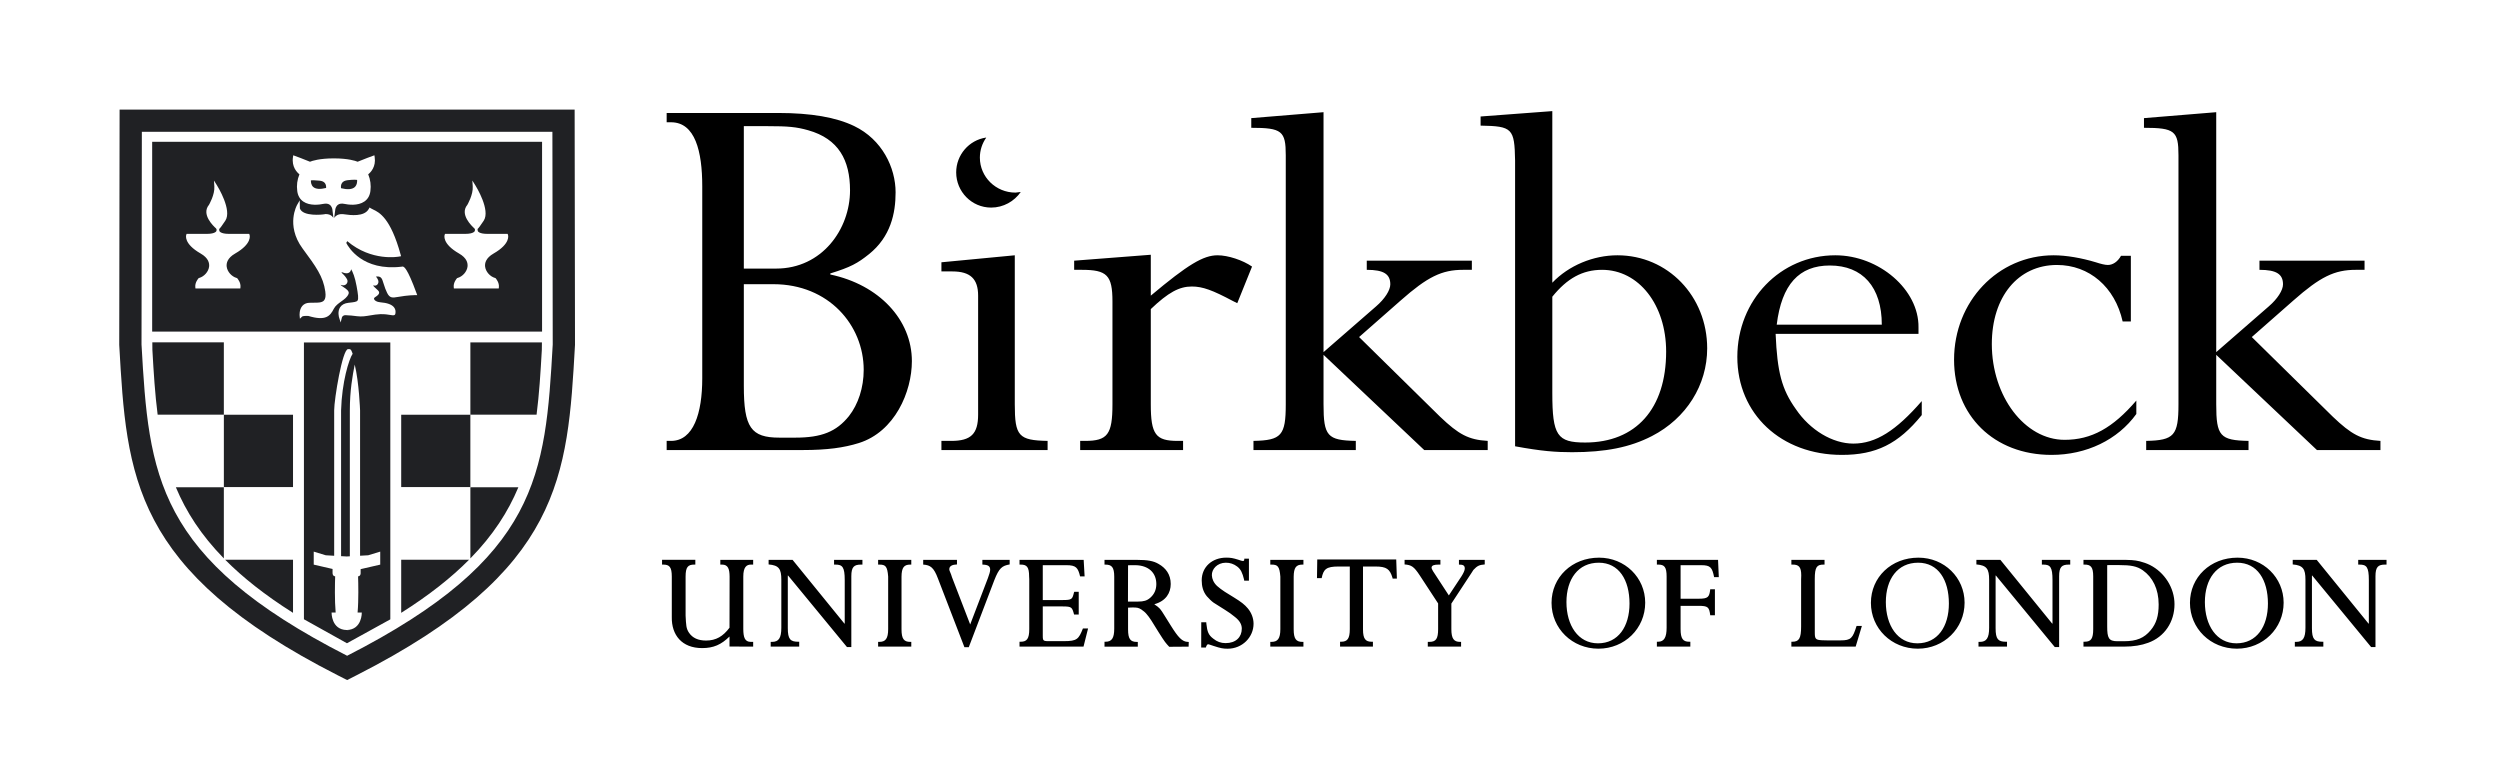
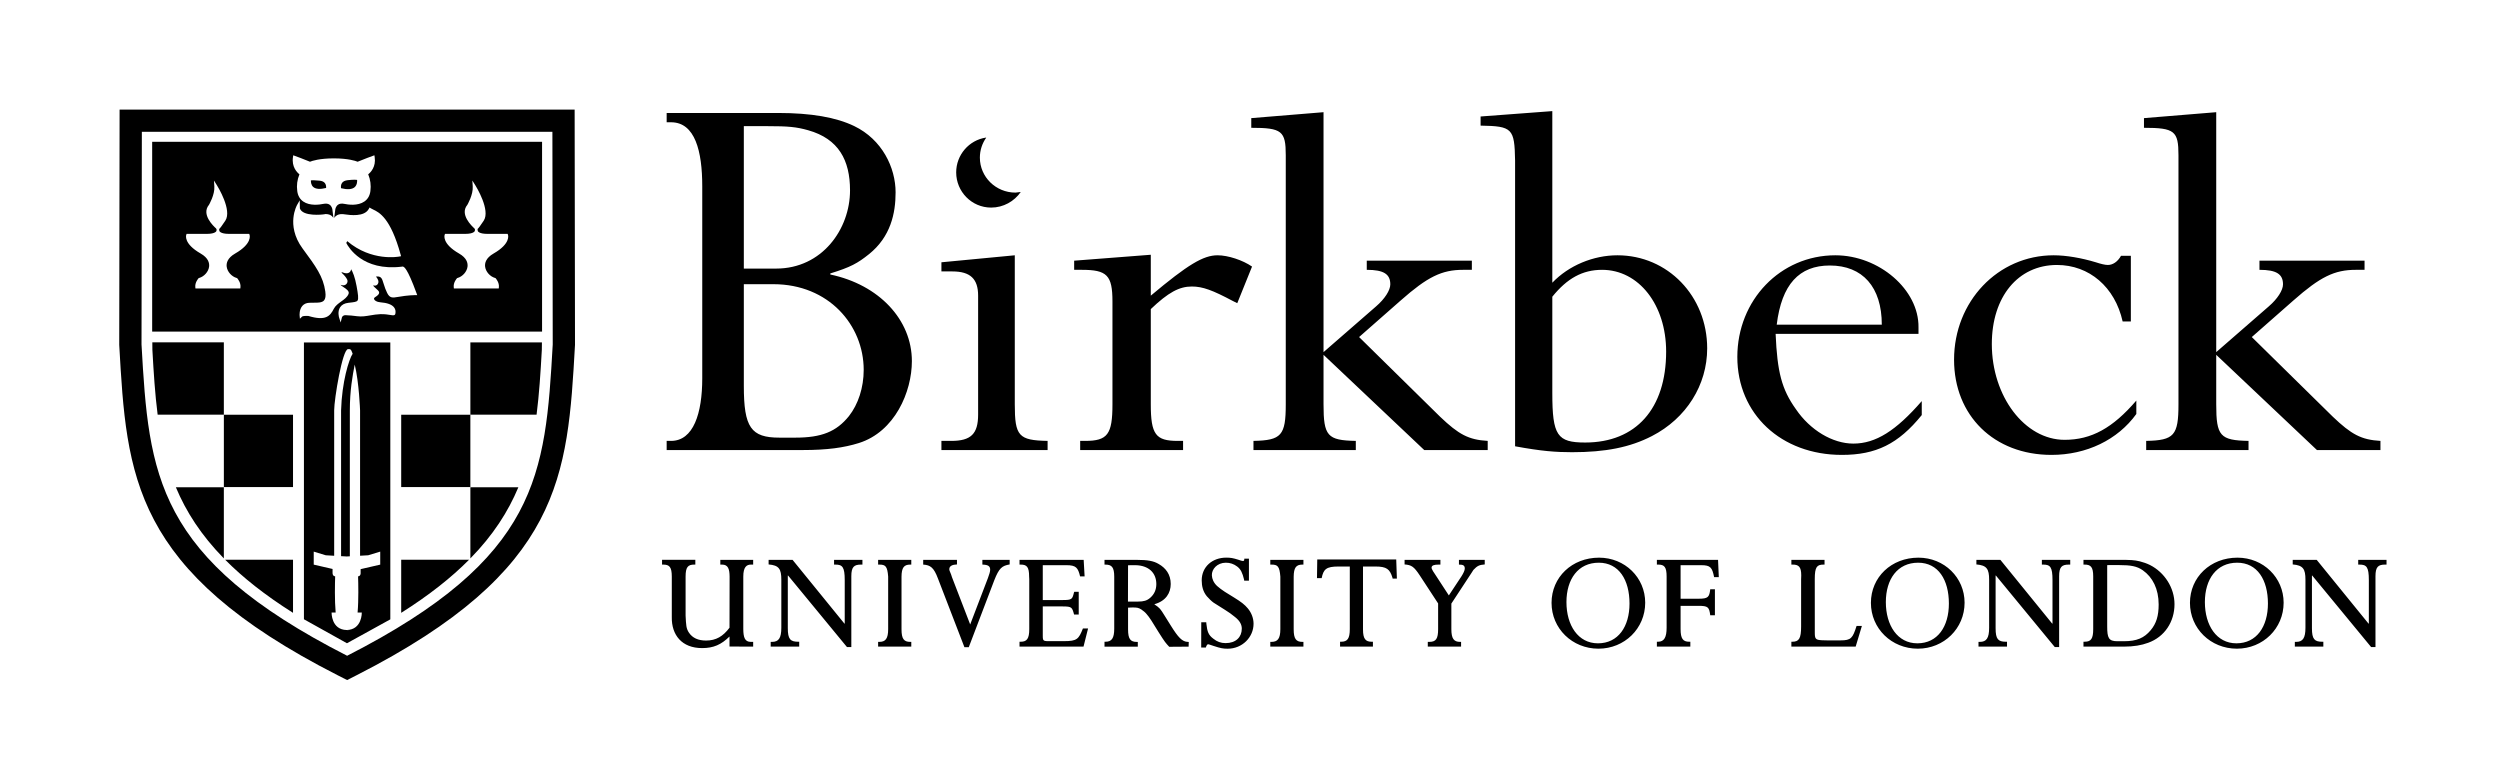
<svg xmlns="http://www.w3.org/2000/svg" viewBox="42 23 173 53" version="1.1" id="svg3">
  <defs id="defs3" />
  <path id="path1" d="M 149.42 30.689 L 144.457 31.061 L 144.457 31.693 C 146.654 31.731 146.806 31.88 146.844 34.113 L 146.844 53.883 C 148.662 54.218 149.647 54.293 150.783 54.293 C 153.093 54.293 154.798 53.958 156.312 53.176 C 158.699 51.947 160.137 49.639 160.137 47.107 C 160.137 43.496 157.41 40.666 153.926 40.666 C 152.259 40.666 150.556 41.373 149.42 42.564 L 149.42 30.689 z M 133.588 30.764 L 128.588 31.174 L 128.588 31.844 C 130.709 31.844 130.975 32.067 130.975 33.742 L 130.975 50.979 C 130.975 53.138 130.672 53.472 128.74 53.51 L 128.74 54.143 L 135.822 54.143 L 135.822 53.51 C 133.853 53.472 133.588 53.175 133.588 50.979 L 133.588 47.553 L 140.557 54.143 L 144.949 54.143 L 144.949 53.51 C 143.624 53.435 142.942 53.065 141.654 51.836 L 136.049 46.324 L 138.928 43.793 C 140.784 42.155 141.769 41.672 143.246 41.672 L 143.852 41.672 L 143.852 41.039 L 136.58 41.039 L 136.58 41.672 C 137.754 41.672 138.209 41.969 138.209 42.676 C 138.209 43.085 137.828 43.682 137.223 44.203 L 133.588 47.367 L 133.588 30.764 z M 195.363 30.764 L 190.363 31.174 L 190.363 31.844 C 192.484 31.844 192.75 32.067 192.75 33.742 L 192.75 50.979 C 192.75 53.138 192.447 53.472 190.516 53.51 L 190.516 54.143 L 197.598 54.143 L 197.598 53.51 C 195.628 53.472 195.363 53.175 195.363 50.979 L 195.363 47.553 L 202.332 54.143 L 206.727 54.143 L 206.727 53.51 C 205.401 53.435 204.717 53.065 203.43 51.836 L 197.824 46.324 L 200.703 43.793 C 202.559 42.155 203.545 41.672 205.021 41.672 L 205.627 41.672 L 205.627 41.039 L 198.355 41.039 L 198.355 41.672 C 199.529 41.672 199.984 41.969 199.984 42.676 C 199.984 43.085 199.604 43.682 198.998 44.203 L 195.363 47.367 L 195.363 30.764 z M 88.133 30.818 L 88.133 31.461 L 88.436 31.461 C 90.104 31.461 90.596 33.471 90.596 35.891 L 90.596 49.182 C 90.596 51.602 89.988 53.51 88.436 53.51 L 88.133 53.51 L 88.133 54.143 L 97.564 54.143 C 99.231 54.143 100.401 53.982 101.428 53.66 C 103.924 52.878 105.102 50.112 105.102 47.99 C 105.102 45.124 102.828 42.704 99.457 41.996 L 99.457 41.922 C 100.862 41.489 101.351 41.217 102.137 40.586 C 103.634 39.382 103.975 37.764 103.975 36.312 C 103.975 34.6 103.045 32.655 101.109 31.723 C 99.861 31.121 98.132 30.818 95.859 30.818 L 88.133 30.818 z M 93.473 31.73 L 95.102 31.73 C 96.541 31.73 97.104 31.781 97.922 32.012 C 100.036 32.607 100.822 34.089 100.822 36.174 C 100.822 38.854 98.89 41.586 95.709 41.586 L 93.473 41.586 L 93.473 31.73 z M 110.229 32.521 C 109.053 32.697 108.168 33.722 108.168 34.93 C 108.168 36.258 109.237 37.365 110.588 37.365 C 111.432 37.365 112.188 36.933 112.637 36.285 L 112.27 36.328 C 110.91 36.328 109.807 35.245 109.807 33.908 C 109.807 33.395 109.969 32.919 110.246 32.527 L 110.229 32.521 z M 121.635 40.629 L 116.332 41.039 L 116.332 41.672 L 116.861 41.672 C 118.604 41.672 118.982 42.043 118.982 43.867 L 118.982 50.979 C 118.982 53.063 118.643 53.51 117.09 53.51 L 116.748 53.51 L 116.748 54.143 L 123.869 54.143 L 123.869 53.51 L 123.49 53.51 C 121.975 53.51 121.635 53.063 121.635 50.979 L 121.635 44.389 C 122.847 43.235 123.603 42.826 124.475 42.826 C 125.232 42.826 125.915 43.086 127.316 43.83 L 127.619 43.98 L 128.641 41.447 C 127.997 41.001 126.976 40.666 126.256 40.666 C 125.271 40.666 124.21 41.3 121.635 43.459 L 121.635 40.629 z M 112.223 40.666 L 107.146 41.15 L 107.146 41.783 L 107.904 41.783 C 109.154 41.783 109.686 42.305 109.686 43.459 L 109.686 51.686 C 109.686 53.026 109.192 53.51 107.828 53.51 L 107.146 53.51 L 107.146 54.143 L 114.494 54.143 L 114.494 53.51 C 112.487 53.473 112.223 53.175 112.223 50.979 L 112.223 40.666 z M 169.002 40.666 C 165.214 40.666 162.223 43.757 162.223 47.703 C 162.223 51.649 165.253 54.479 169.457 54.479 C 171.805 54.479 173.357 53.733 174.986 51.723 L 174.986 50.756 C 173.206 52.803 171.805 53.697 170.252 53.697 C 168.813 53.697 167.26 52.766 166.275 51.314 C 165.291 49.937 164.987 48.745 164.873 46.102 L 174.76 46.102 L 174.76 45.654 C 174.798 43.048 172.032 40.666 169.002 40.666 z M 184.113 40.666 C 180.25 40.666 177.221 43.868 177.221 47.889 C 177.221 51.76 179.986 54.479 183.963 54.479 C 186.387 54.479 188.546 53.435 189.834 51.648 L 189.834 50.719 C 188.205 52.617 186.727 53.436 184.871 53.436 C 182.106 53.436 179.834 50.42 179.834 46.809 C 179.834 43.532 181.652 41.336 184.342 41.336 C 186.576 41.336 188.356 42.863 188.887 45.246 L 189.455 45.246 L 189.455 40.703 L 188.773 40.703 C 188.546 41.113 188.204 41.336 187.863 41.336 C 187.674 41.336 187.372 41.262 187.031 41.15 C 186.047 40.852 184.984 40.666 184.113 40.666 z M 168.623 41.373 C 170.895 41.373 172.221 42.863 172.221 45.469 L 164.949 45.469 C 165.29 42.677 166.502 41.373 168.623 41.373 z M 152.865 41.672 C 155.403 41.672 157.297 44.091 157.297 47.33 C 157.297 51.276 155.214 53.623 151.691 53.623 C 149.76 53.623 149.42 53.138 149.42 50.197 L 149.42 43.533 C 150.442 42.267 151.502 41.672 152.865 41.672 z M 93.473 42.666 L 95.52 42.666 C 99.345 42.666 101.768 45.504 101.768 48.594 C 101.768 49.822 101.39 50.976 100.746 51.795 C 99.875 52.875 98.851 53.285 97.033 53.285 L 95.936 53.285 C 93.966 53.285 93.473 52.578 93.473 49.711 L 93.473 42.666 z M 126.854 61.588 C 125.9 61.588 125.158 62.215 125.158 63.162 C 125.159 63.57 125.253 63.944 125.512 64.26 C 125.646 64.413 125.833 64.601 125.979 64.703 C 126.113 64.795 126.378 64.953 126.762 65.197 C 127.01 65.35 127.249 65.518 127.467 65.701 C 127.83 65.987 127.932 66.257 127.932 66.502 C 127.932 67.088 127.524 67.504 126.809 67.504 C 126.487 67.504 126.214 67.403 125.965 67.199 C 125.623 66.945 125.542 66.714 125.482 66.174 L 125.473 66.062 L 125.127 66.062 L 125.123 67.809 L 125.443 67.809 C 125.495 67.656 125.537 67.582 125.607 67.582 C 125.649 67.582 125.733 67.619 125.973 67.697 C 126.47 67.859 126.634 67.891 126.955 67.891 C 127.965 67.891 128.748 67.093 128.746 66.162 C 128.745 65.795 128.612 65.416 128.35 65.102 C 128.124 64.832 127.883 64.649 127.406 64.354 C 127.085 64.16 126.893 64.035 126.758 63.953 C 126.571 63.831 126.368 63.683 126.223 63.551 C 125.984 63.327 125.871 63.06 125.861 62.811 C 125.845 62.389 126.222 61.946 126.82 61.939 C 127.121 61.936 127.381 62.028 127.609 62.201 C 127.868 62.395 127.974 62.641 128.088 63.1 L 128.098 63.182 L 128.426 63.182 L 128.426 61.66 L 128.105 61.66 C 128.105 61.68 128.105 61.691 128.105 61.701 C 128.106 61.779 128.08 61.828 128.002 61.82 C 127.937 61.813 127.889 61.802 127.682 61.73 C 127.329 61.618 127.154 61.588 126.854 61.588 z M 152.656 61.59 C 150.783 61.59 149.367 62.94 149.367 64.719 C 149.367 66.487 150.793 67.889 152.613 67.889 C 154.423 67.889 155.848 66.486 155.848 64.707 C 155.848 62.97 154.444 61.59 152.656 61.59 z M 174.756 61.59 C 172.883 61.59 171.467 62.94 171.467 64.719 C 171.467 66.487 172.893 67.889 174.713 67.889 C 176.522 67.889 177.949 66.486 177.949 64.707 C 177.949 62.97 176.544 61.59 174.756 61.59 z M 196.834 61.59 C 194.961 61.59 193.545 62.94 193.545 64.719 C 193.545 66.487 194.971 67.889 196.791 67.889 C 198.601 67.889 200.027 66.486 200.027 64.707 C 200.027 62.97 198.622 61.59 196.834 61.59 z M 133.154 61.713 L 133.135 63.008 L 133.459 63.008 C 133.583 62.386 133.784 62.203 134.613 62.203 L 135.406 62.203 L 135.406 66.535 C 135.406 67.197 135.24 67.408 134.805 67.408 L 134.732 67.408 L 134.732 67.746 L 137.006 67.746 L 137.006 67.408 L 136.912 67.408 C 136.498 67.408 136.32 67.208 136.32 66.566 L 136.32 62.203 L 137.186 62.203 C 137.953 62.203 138.175 62.387 138.352 62.957 L 138.371 63.039 L 138.664 63.039 L 138.619 61.713 L 133.154 61.713 z M 87.814 61.738 L 87.814 62.07 L 87.896 62.07 C 88.321 62.07 88.488 62.236 88.488 62.898 L 88.488 65.699 C 88.465 66.936 89.178 67.848 90.588 67.848 C 91.376 67.848 91.91 67.61 92.482 67.047 L 92.482 67.74 L 94.119 67.746 L 94.119 67.418 L 93.957 67.418 C 93.532 67.418 93.442 67.093 93.436 66.535 L 93.436 62.898 C 93.436 62.236 93.666 62.072 93.957 62.07 L 94.119 62.07 L 94.119 61.742 L 91.846 61.742 L 91.846 62.07 L 91.967 62.07 C 92.392 62.07 92.482 62.387 92.488 62.898 L 92.488 63.082 L 92.482 66.438 C 92.032 67.037 91.552 67.326 90.857 67.326 C 90.318 67.326 89.927 67.149 89.682 66.791 C 89.478 66.494 89.478 66.253 89.443 65.598 L 89.443 62.898 C 89.443 62.236 89.609 62.07 90.045 62.07 L 90.117 62.07 L 90.117 61.738 L 87.814 61.738 z M 95.188 61.742 L 95.188 62.059 C 95.906 62.118 96.068 62.373 96.068 63.117 L 96.068 66.443 C 96.068 67.157 95.882 67.418 95.426 67.418 L 95.332 67.418 L 95.332 67.746 L 97.305 67.746 L 97.305 67.408 L 97.223 67.408 C 96.694 67.408 96.516 67.229 96.516 66.475 L 96.516 62.828 L 96.537 62.828 L 100.611 67.777 L 100.912 67.777 L 100.912 62.877 C 100.912 62.225 101.099 62.07 101.586 62.07 L 101.68 62.07 L 101.68 61.742 L 99.717 61.742 L 99.717 62.07 L 99.811 62.07 C 100.298 62.07 100.455 62.236 100.455 63.143 L 100.455 66.154 L 100.434 66.154 L 96.846 61.742 L 95.188 61.742 z M 102.766 61.742 L 102.766 62.07 L 102.85 62.07 C 103.275 62.07 103.406 62.184 103.461 62.898 L 103.461 66.535 C 103.461 67.197 103.275 67.418 102.85 67.418 L 102.766 67.418 L 102.766 67.746 L 105.061 67.746 L 105.061 67.418 L 104.986 67.418 C 104.551 67.418 104.385 67.209 104.385 66.547 L 104.385 62.908 C 104.391 62.284 104.551 62.07 104.986 62.07 L 105.061 62.07 L 105.061 61.742 L 102.766 61.742 z M 105.885 61.742 L 105.885 62.07 C 106.393 62.101 106.624 62.284 106.904 63.027 L 108.738 67.787 L 109.039 67.787 L 110.805 63.152 C 111.137 62.307 111.34 62.15 111.869 62.059 L 111.869 61.742 L 109.98 61.742 L 109.98 62.07 C 110.363 62.081 110.52 62.166 110.52 62.422 C 110.52 62.554 110.459 62.745 110.365 63 L 109.137 66.213 L 107.879 62.947 L 107.816 62.754 C 107.702 62.469 107.693 62.475 107.693 62.383 C 107.693 62.169 107.901 62.069 108.223 62.059 L 108.223 61.742 L 105.885 61.742 z M 112.551 61.742 L 112.551 62.07 L 112.635 62.07 C 113.06 62.07 113.215 62.236 113.215 62.898 L 113.225 63.082 L 113.225 66.535 C 113.225 67.197 113.06 67.408 112.635 67.408 L 112.551 67.408 L 112.551 67.746 L 116.979 67.746 L 117.295 66.49 L 116.938 66.49 C 116.647 67.224 116.532 67.367 115.641 67.367 L 114.76 67.367 C 114.2 67.367 114.16 67.391 114.16 66.994 L 114.16 64.965 L 115.533 64.965 C 116.176 64.965 116.191 65.026 116.326 65.525 L 116.648 65.525 L 116.648 63.953 L 116.338 63.953 C 116.327 63.984 116.327 64.003 116.316 64.014 C 116.202 64.472 116.177 64.523 115.523 64.523 L 114.16 64.523 L 114.16 62.111 L 115.793 62.111 C 116.456 62.111 116.597 62.275 116.742 62.887 L 117.055 62.887 L 116.99 61.742 L 112.551 61.742 z M 129.904 61.742 L 129.904 62.07 L 129.986 62.07 C 130.411 62.07 130.544 62.184 130.6 62.898 L 130.6 66.535 C 130.6 67.197 130.411 67.418 129.986 67.418 L 129.904 67.418 L 129.904 67.746 L 132.197 67.746 L 132.197 67.418 L 132.125 67.418 C 131.69 67.418 131.523 67.209 131.523 66.547 L 131.523 62.908 C 131.53 62.284 131.69 62.07 132.125 62.07 L 132.197 62.07 L 132.197 61.742 L 129.904 61.742 z M 139.197 61.742 L 139.197 62.059 C 139.674 62.099 139.841 62.198 140.256 62.83 L 141.518 64.758 L 141.518 66.535 C 141.518 67.197 141.374 67.416 140.918 67.418 L 140.803 67.418 L 140.803 67.746 L 143.107 67.746 L 143.107 67.418 L 143.035 67.418 C 142.61 67.418 142.434 67.197 142.434 66.535 L 142.434 64.768 L 143.836 62.633 L 143.959 62.439 C 144.227 62.156 144.359 62.09 144.744 62.059 L 144.744 61.742 L 142.959 61.742 L 142.959 62.07 C 143.228 62.07 143.363 62.116 143.363 62.34 C 143.363 62.472 143.269 62.665 143.135 62.879 L 142.26 64.203 L 141.283 62.705 L 141.168 62.531 C 141.106 62.419 141.061 62.338 141.064 62.277 C 141.073 62.119 141.252 62.07 141.553 62.07 L 141.676 62.07 L 141.676 61.742 L 139.197 61.742 z M 156.656 61.742 L 156.656 62.07 L 156.75 62.07 C 157.175 62.07 157.33 62.236 157.33 62.898 L 157.33 66.436 C 157.33 67.098 157.163 67.408 156.738 67.408 L 156.656 67.408 L 156.656 67.746 L 158.971 67.746 L 158.971 67.408 L 158.889 67.408 C 158.464 67.408 158.297 67.197 158.297 66.535 L 158.297 64.924 L 159.523 64.924 C 160.197 64.924 160.275 65.006 160.348 65.576 L 160.672 65.576 L 160.672 63.779 L 160.348 63.779 C 160.285 64.329 160.197 64.432 159.533 64.432 L 158.297 64.432 L 158.297 62.111 L 159.721 62.111 C 160.364 62.111 160.482 62.265 160.617 62.938 L 160.941 62.938 L 160.889 61.742 L 156.656 61.742 z M 165.963 61.742 L 165.963 62.07 L 166.057 62.07 C 166.471 62.07 166.646 62.225 166.646 62.816 L 166.637 63.082 L 166.637 66.352 C 166.637 67.187 166.492 67.408 166.025 67.408 L 165.963 67.408 L 165.963 67.746 L 170.412 67.746 L 170.842 66.316 L 170.475 66.316 C 170.205 67.162 170.095 67.314 169.369 67.314 L 168.426 67.314 L 168.084 67.305 C 167.618 67.284 167.582 67.199 167.584 66.738 L 167.584 66.373 L 167.582 63.074 C 167.582 62.228 167.729 62.07 168.195 62.07 L 168.258 62.07 L 168.258 61.742 L 165.963 61.742 z M 178.766 61.742 L 178.766 62.059 C 179.484 62.118 179.648 62.373 179.648 63.117 L 179.648 66.443 C 179.648 67.157 179.462 67.418 179.006 67.418 L 178.912 67.418 L 178.912 67.746 L 180.885 67.746 L 180.885 67.408 L 180.801 67.408 C 180.272 67.408 180.096 67.229 180.096 66.475 L 180.096 62.828 L 180.117 62.828 L 184.191 67.777 L 184.492 67.777 L 184.492 62.877 C 184.492 62.225 184.679 62.07 185.166 62.07 L 185.26 62.07 L 185.26 61.742 L 183.297 61.742 L 183.297 62.07 L 183.391 62.07 C 183.878 62.07 184.033 62.236 184.033 63.143 L 184.033 66.154 L 184.012 66.154 L 180.426 61.742 L 178.766 61.742 z M 186.176 61.742 L 186.176 62.07 L 186.25 62.07 C 186.675 62.07 186.85 62.224 186.85 62.887 L 186.85 66.535 C 186.85 67.197 186.697 67.406 186.271 67.406 L 186.176 67.406 L 186.176 67.746 L 188.982 67.746 C 189.646 67.746 190.19 67.654 190.656 67.48 C 191.786 67.073 192.475 66.035 192.475 64.812 C 192.475 63.671 191.783 62.607 190.777 62.098 C 190.549 61.986 190.311 61.905 190.072 61.844 C 189.689 61.752 189.419 61.742 188.662 61.742 L 186.176 61.742 z M 200.656 61.742 L 200.656 62.059 C 201.375 62.118 201.537 62.373 201.537 63.117 L 201.537 66.443 C 201.537 67.157 201.351 67.418 200.895 67.418 L 200.803 67.418 L 200.803 67.746 L 202.775 67.746 L 202.775 67.408 L 202.691 67.408 C 202.163 67.408 201.986 67.229 201.986 66.475 L 201.986 62.828 L 202.006 62.828 L 206.082 67.777 L 206.383 67.777 L 206.383 62.877 C 206.383 62.225 206.568 62.07 207.055 62.07 L 207.148 62.07 L 207.148 61.742 L 205.188 61.742 L 205.188 62.07 L 205.279 62.07 C 205.766 62.07 205.924 62.236 205.924 63.143 L 205.924 66.154 L 205.902 66.154 L 202.316 61.742 L 200.656 61.742 z M 118.432 61.744 L 118.432 62.072 L 118.504 62.072 C 118.929 62.072 119.105 62.248 119.105 62.91 L 119.105 66.504 C 119.105 67.166 118.929 67.408 118.504 67.408 L 118.432 67.408 L 118.432 67.748 L 120.736 67.748 L 120.736 67.42 L 120.664 67.42 C 120.229 67.42 120.062 67.221 120.062 66.559 L 120.062 65.049 L 120.365 65.037 C 120.676 65.037 120.78 65.051 120.977 65.174 C 121.101 65.255 121.249 65.377 121.332 65.479 C 121.529 65.693 121.784 66.1 122.178 66.752 C 122.628 67.465 122.669 67.497 122.91 67.758 L 124.252 67.748 L 124.262 67.42 L 124.211 67.42 C 123.803 67.417 123.523 67.094 123.025 66.299 L 122.58 65.586 C 122.3 65.138 122.271 65.079 121.877 64.814 C 122.686 64.59 123.014 64.029 123.014 63.41 C 123.014 62.746 122.665 62.302 122.178 62.027 C 121.825 61.813 121.392 61.744 120.697 61.744 L 118.432 61.744 z M 152.635 61.939 C 154.029 61.939 154.762 63.13 154.762 64.764 C 154.762 66.356 153.983 67.518 152.578 67.518 C 151.205 67.518 150.398 66.272 150.398 64.666 C 150.398 63.074 151.209 61.939 152.635 61.939 z M 174.736 61.939 C 176.131 61.939 176.863 63.13 176.863 64.764 C 176.863 66.356 176.085 67.518 174.68 67.518 C 173.307 67.518 172.5 66.272 172.5 64.666 C 172.5 63.074 173.31 61.939 174.736 61.939 z M 196.814 61.939 C 198.209 61.939 198.941 63.13 198.941 64.764 C 198.941 66.356 198.162 67.518 196.758 67.518 C 195.385 67.518 194.578 66.272 194.578 64.666 C 194.578 63.074 195.388 61.939 196.814 61.939 z M 188.645 62.104 C 189.444 62.104 189.878 62.18 190.281 62.463 C 190.962 62.941 191.379 63.752 191.379 64.832 C 191.379 65.616 191.218 66.147 190.824 66.615 C 190.379 67.145 189.871 67.373 188.969 67.373 L 188.521 67.373 C 187.92 67.373 187.818 67.148 187.818 66.35 L 187.818 62.105 L 188.645 62.104 z M 120.582 62.111 C 121.474 62.13 122.018 62.626 122.018 63.42 C 122.018 63.808 121.877 64.121 121.596 64.367 C 121.368 64.566 121.142 64.629 120.752 64.629 L 120.055 64.633 L 120.061 62.115 L 120.582 62.111 z " />
-   <path d="M66.022 32.121H51.816l-.023 14.717c.511 9.028.948 14.764 14.228 21.541 13.279-6.777 13.717-12.513 14.228-21.541l-.023-14.717H66.022zm3.741 33.287V61.732h4.698c-1.222 1.232-2.759 2.452-4.698 3.676zm4.787-3.767V56.72h3.32c-.705 1.688-1.748 3.316-3.32 4.922zm-12.273 3.767c-1.939-1.224-3.475-2.444-4.697-3.676h4.697v3.676zm-4.787-3.767c-1.572-1.606-2.615-3.234-3.32-4.922h3.32V61.642zm12.273-4.935h4.786v-5.006h-4.786v5.006zm-12.272-0h4.786v-5.006h-4.786v5.006zm11.519 9.153l-3.001 1.654-2.977-1.66V46.697h5.978v19.162-0zM79.495 47.166v.038l-.002.038c-.088 1.555-.179 3.034-.362 4.455h-4.581V46.692H79.501l-.006.475zm-22.005 4.531h-4.581c-.183-1.421-.274-2.9-.362-4.455l-.002-.038v-.038l-.004-.475h4.949v5.006zm-4.96-5.752h26.981v-13.133H52.53v13.133zM63.515 35.48c.069-.009.236-.017.611.023.169.019.291.078.363.176.081.111.084.251.077.329-.415.103-.721.079-.889-.069-.155-.137-.167-.355-.162-.46v0zm2.15.183c.075-.109.209-.174.401-.195.419-.046.587-.029.647-.016.007.103.002.347-.17.5-.178.157-.503.182-.943.072-.012-.081-.02-.237.065-.36v0zm-2.944-.6c-.155.378-.205.758-.151 1.159.041.316.18.559.413.722.458.319 1.126.221 1.392.165.181-.038.327-.019.435.056.161.112.19.321.19.322l.071.587c-.026-.039-.056-.077-.093-.111-.108-.097-.248-.147-.415-.149l-.001-.004-.086.008c-.003 0-.006 0-.009.001l.005.045-.01-.041c-.143.034-1.516.176-1.71-.402l-.012-.559-.182.32c-.008.015-.204.363-.256.909-.047.502.024 1.274.633 2.1.925 1.254 1.434 1.945 1.576 2.984.042.3.012.502-.09.617-.138.155-.421.159-.721.155-.103-.001-.207 0-.309.006-.195.011-.352.082-.466.212-.229.261-.193.663-.191.68l.02.211.153-.149c.038-.037.244-.057.435-.042 1.211.363 1.503.005 1.759-.5.109-.213.314-.36.513-.503.214-.153.415-.298.505-.519.078-.191-.151-.344-.353-.478-.083-.056-.17-.113-.203-.153-0-0-.001-.001-.001-.002.012-.003.035.003.068.014.126.046.252.021.337-.066.08-.082.105-.203.062-.303-.065-.147-.225-.336-.337-.427-.028-.023-.053-.07-.062-.102.015.003.037.009.067.021.203.082.354.088.462.017.082-.054.122-.139.141-.233.11.186.262.539.377 1.174.098.542.151.879.061.999-.068.089-.26.11-.577.145l-.047.005c-.266.029-.46.131-.575.304-.201.301-.079.698-.074.715l.108.343.088-.349c.024-.095.145-.166.253-.157.056.007.106.009.168.012.118.005.28.012.628.06.322.044.617-.007.929-.06.216-.036.438-.074.68-.082.309-.009.545.031.7.057.166.028.31.053.34-.084.035-.171.005-.319-.089-.441-.153-.199-.468-.315-.963-.355-.24-.018-.397-.128-.422-.221-.013-.047.011-.091.07-.13.17-.11.27-.194.281-.296.009-.089-.056-.152-.084-.179-.04-.039-.082-.078-.122-.114-.077-.07-.192-.177-.202-.202.008-.016.013-.024.014-.025.007 0.0.022.003.033.005.06.012.184.037.273-.11.106-.171-.017-.373-.136-.51.236-.019.373.017.461.275.04.118.07.211.096.291.067.208.108.334.216.559.182.374.366.357.764.286.679-.122 1.173-.124 1.178-.124l.145-0-.049-.134c-.657-1.793-.87-1.828-.95-1.841-.028-.005-.053-.001-.073.007-2.709.322-3.685-1.341-3.839-1.643l.069-.124c1.683 1.425 3.537 1.079 3.617 1.063l.107-.021-.028-.103c-.703-2.56-1.489-2.931-1.911-3.131-.059-.028-.109-.052-.147-.076l-.094-.061-.053.097c-.31.571-1.304.43-1.678.377-.045-.006-.08-.011-.106-.014-.211-.019-.383.03-.512.145-.041.037-.072.077-.099.119l.077-.595c0-.002.029-.211.19-.323.107-.074.253-.094.433-.056.266.057.935.154 1.392-.165.234-.163.373-.406.414-.722.052-.4.001-.79-.152-1.159.166-.131.552-.518.447-1.194l-.019-.122-.117.043c-.007.002-.661.241-1.042.403-.148-.06-.656-.232-1.648-.232-.993 0-1.502.171-1.65.232-.378-.161-1.013-.393-1.041-.403l-.117-.043-.019.121c-.105.677.28 1.063.446 1.195h0zm3.46 31.543c-.04 0-.072-.007-.111-.008-.039.001-.072.008-.111.008h.222zm-1.165-3.938c0 .051.011.193.177.217-.015.457-.043 1.659.034 2.5h-.282s-.029 1.189 1.046 1.213c1.075-.024 1.046-1.213 1.046-1.213h-.292c.077-.842.049-2.043.034-2.5.166-.024.177-.166.177-.217v-.286h.009l1.347-.31v-.901l-.831.254-.564.032V51.396s-.066-1.915-.37-3.167c-.153.775-.338 1.785-.338 3.185v10.082l-.219.012-.387-.022V51.396c.056-1.963.54-3.526.8-3.917-.119-.339-.148-.319-.319-.319-.389 0-.959 3.46-.959 4.237v10.062l-.584-.034-.831-.254v.901l1.303.3v.296zm8.752-22.124c.54.31.615.667.584.912-.044.346-.34.681-.688.779l-.029.008-.02.022c-.01.012-.253.287-.216.608l.01.089h3.104l.01-.089c.036-.321-.206-.596-.216-.608l-.02-.022-.029-.008c-.348-.098-.644-.433-.688-.779-.031-.245.045-.601.584-.911 1.202-.688 1.007-1.271.998-1.295l-.024-.066h-1.406c-.603 0-.661-.201-.661-.201-0 0-0.0 0-0.0 0l-.015-.134c.073-.065.192-.222.426-.575.485-.731-.527-2.367-.57-2.437l-.216-.345.027.404c.04.583-.374 1.279-.372 1.279-.548.657.3 1.467.503 1.644l-.002.033.029.011-.012.115c-0.0.002-.054.206-.662.206H72.795l-.024.066c-.009.024-.205.607.998 1.295zm-17.883 0c.54.31.615.667.584.912-.044.346-.34.681-.688.779l-.029.008-.02.022c-.01.011-.252.286-.216.608l.01.089h3.104l.01-.089c.036-.321-.206-.596-.216-.608l-.02-.022-.029-.008c-.348-.098-.644-.433-.688-.779-.031-.245.045-.601.584-.911 1.202-.688 1.007-1.271.998-1.295l-.024-.066H57.841c-.603 0-.661-.201-.661-.201l-.015-.134c.073-.065.192-.222.426-.575.486-.731-.527-2.367-.57-2.437l-.216-.345.028.404c.04.583-.374 1.279-.372 1.279-.548.657.3 1.467.503 1.644l-.002.033.029.011-.012.115c-0.0.002-.054.206-.662.206h-1.404l-.024.066c-.009.024-.205.607.998 1.295v-0zm25.905 6.312l-.002.043c-.511 9.045-.881 15.58-15.105 22.824l-.661.336v.001l-.001-.001-.002.001v-.001l-.661-.336c-14.224-7.244-14.594-13.779-15.105-22.824l-.002-.043v-.043l.025-16.227h31.489l.025 16.227v.043z" fill="#202124" fill-rule="evenodd" id="path3" />
+   <path d="M66.022 32.121H51.816l-.023 14.717c.511 9.028.948 14.764 14.228 21.541 13.279-6.777 13.717-12.513 14.228-21.541l-.023-14.717H66.022zm3.741 33.287V61.732h4.698c-1.222 1.232-2.759 2.452-4.698 3.676zm4.787-3.767V56.72h3.32c-.705 1.688-1.748 3.316-3.32 4.922zm-12.273 3.767c-1.939-1.224-3.475-2.444-4.697-3.676h4.697v3.676zm-4.787-3.767c-1.572-1.606-2.615-3.234-3.32-4.922h3.32V61.642zm12.273-4.935h4.786v-5.006h-4.786v5.006zm-12.272-0h4.786v-5.006h-4.786v5.006zm11.519 9.153l-3.001 1.654-2.977-1.66V46.697h5.978v19.162-0zM79.495 47.166v.038l-.002.038c-.088 1.555-.179 3.034-.362 4.455h-4.581V46.692H79.501l-.006.475zm-22.005 4.531h-4.581c-.183-1.421-.274-2.9-.362-4.455l-.002-.038v-.038l-.004-.475h4.949v5.006zm-4.96-5.752h26.981v-13.133H52.53v13.133zM63.515 35.48c.069-.009.236-.017.611.023.169.019.291.078.363.176.081.111.084.251.077.329-.415.103-.721.079-.889-.069-.155-.137-.167-.355-.162-.46v0zm2.15.183c.075-.109.209-.174.401-.195.419-.046.587-.029.647-.016.007.103.002.347-.17.5-.178.157-.503.182-.943.072-.012-.081-.02-.237.065-.36v0zm-2.944-.6c-.155.378-.205.758-.151 1.159.041.316.18.559.413.722.458.319 1.126.221 1.392.165.181-.038.327-.019.435.056.161.112.19.321.19.322l.071.587c-.026-.039-.056-.077-.093-.111-.108-.097-.248-.147-.415-.149l-.001-.004-.086.008c-.003 0-.006 0-.009.001l.005.045-.01-.041c-.143.034-1.516.176-1.71-.402l-.012-.559-.182.32c-.008.015-.204.363-.256.909-.047.502.024 1.274.633 2.1.925 1.254 1.434 1.945 1.576 2.984.042.3.012.502-.09.617-.138.155-.421.159-.721.155-.103-.001-.207 0-.309.006-.195.011-.352.082-.466.212-.229.261-.193.663-.191.68l.02.211.153-.149c.038-.037.244-.057.435-.042 1.211.363 1.503.005 1.759-.5.109-.213.314-.36.513-.503.214-.153.415-.298.505-.519.078-.191-.151-.344-.353-.478-.083-.056-.17-.113-.203-.153-0-0-.001-.001-.001-.002.012-.003.035.003.068.014.126.046.252.021.337-.066.08-.082.105-.203.062-.303-.065-.147-.225-.336-.337-.427-.028-.023-.053-.07-.062-.102.015.003.037.009.067.021.203.082.354.088.462.017.082-.054.122-.139.141-.233.11.186.262.539.377 1.174.098.542.151.879.061.999-.068.089-.26.11-.577.145l-.047.005c-.266.029-.46.131-.575.304-.201.301-.079.698-.074.715l.108.343.088-.349c.024-.095.145-.166.253-.157.056.007.106.009.168.012.118.005.28.012.628.06.322.044.617-.007.929-.06.216-.036.438-.074.68-.082.309-.009.545.031.7.057.166.028.31.053.34-.084.035-.171.005-.319-.089-.441-.153-.199-.468-.315-.963-.355-.24-.018-.397-.128-.422-.221-.013-.047.011-.091.07-.13.17-.11.27-.194.281-.296.009-.089-.056-.152-.084-.179-.04-.039-.082-.078-.122-.114-.077-.07-.192-.177-.202-.202.008-.016.013-.024.014-.025.007 0.0.022.003.033.005.06.012.184.037.273-.11.106-.171-.017-.373-.136-.51.236-.019.373.017.461.275.04.118.07.211.096.291.067.208.108.334.216.559.182.374.366.357.764.286.679-.122 1.173-.124 1.178-.124l.145-0-.049-.134c-.657-1.793-.87-1.828-.95-1.841-.028-.005-.053-.001-.073.007-2.709.322-3.685-1.341-3.839-1.643l.069-.124c1.683 1.425 3.537 1.079 3.617 1.063l.107-.021-.028-.103c-.703-2.56-1.489-2.931-1.911-3.131-.059-.028-.109-.052-.147-.076l-.094-.061-.053.097c-.31.571-1.304.43-1.678.377-.045-.006-.08-.011-.106-.014-.211-.019-.383.03-.512.145-.041.037-.072.077-.099.119l.077-.595c0-.002.029-.211.19-.323.107-.074.253-.094.433-.056.266.057.935.154 1.392-.165.234-.163.373-.406.414-.722.052-.4.001-.79-.152-1.159.166-.131.552-.518.447-1.194l-.019-.122-.117.043c-.007.002-.661.241-1.042.403-.148-.06-.656-.232-1.648-.232-.993 0-1.502.171-1.65.232-.378-.161-1.013-.393-1.041-.403l-.117-.043-.019.121c-.105.677.28 1.063.446 1.195h0zm3.46 31.543c-.04 0-.072-.007-.111-.008-.039.001-.072.008-.111.008h.222zm-1.165-3.938c0 .051.011.193.177.217-.015.457-.043 1.659.034 2.5h-.282s-.029 1.189 1.046 1.213c1.075-.024 1.046-1.213 1.046-1.213h-.292c.077-.842.049-2.043.034-2.5.166-.024.177-.166.177-.217v-.286h.009l1.347-.31v-.901l-.831.254-.564.032V51.396s-.066-1.915-.37-3.167c-.153.775-.338 1.785-.338 3.185v10.082l-.219.012-.387-.022V51.396c.056-1.963.54-3.526.8-3.917-.119-.339-.148-.319-.319-.319-.389 0-.959 3.46-.959 4.237v10.062l-.584-.034-.831-.254v.901l1.303.3v.296zm8.752-22.124c.54.31.615.667.584.912-.044.346-.34.681-.688.779l-.029.008-.02.022c-.01.012-.253.287-.216.608l.01.089h3.104l.01-.089c.036-.321-.206-.596-.216-.608l-.02-.022-.029-.008c-.348-.098-.644-.433-.688-.779-.031-.245.045-.601.584-.911 1.202-.688 1.007-1.271.998-1.295l-.024-.066h-1.406c-.603 0-.661-.201-.661-.201-0 0-0.0 0-0.0 0l-.015-.134c.073-.065.192-.222.426-.575.485-.731-.527-2.367-.57-2.437l-.216-.345.027.404c.04.583-.374 1.279-.372 1.279-.548.657.3 1.467.503 1.644l-.002.033.029.011-.012.115c-0.0.002-.054.206-.662.206H72.795l-.024.066c-.009.024-.205.607.998 1.295zm-17.883 0c.54.31.615.667.584.912-.044.346-.34.681-.688.779l-.029.008-.02.022c-.01.011-.252.286-.216.608l.01.089h3.104l.01-.089c.036-.321-.206-.596-.216-.608l-.02-.022-.029-.008c-.348-.098-.644-.433-.688-.779-.031-.245.045-.601.584-.911 1.202-.688 1.007-1.271.998-1.295l-.024-.066H57.841c-.603 0-.661-.201-.661-.201l-.015-.134c.073-.065.192-.222.426-.575.486-.731-.527-2.367-.57-2.437l-.216-.345.028.404c.04.583-.374 1.279-.372 1.279-.548.657.3 1.467.503 1.644l-.002.033.029.011-.012.115c-0.0.002-.054.206-.662.206h-1.404l-.024.066c-.009.024-.205.607.998 1.295v-0zm25.905 6.312l-.002.043c-.511 9.045-.881 15.58-15.105 22.824l-.661.336v.001l-.001-.001-.002.001v-.001l-.661-.336c-14.224-7.244-14.594-13.779-15.105-22.824l-.002-.043v-.043l.025-16.227h31.489l.025 16.227v.043z" fill-rule="evenodd" id="path3" />
</svg>
